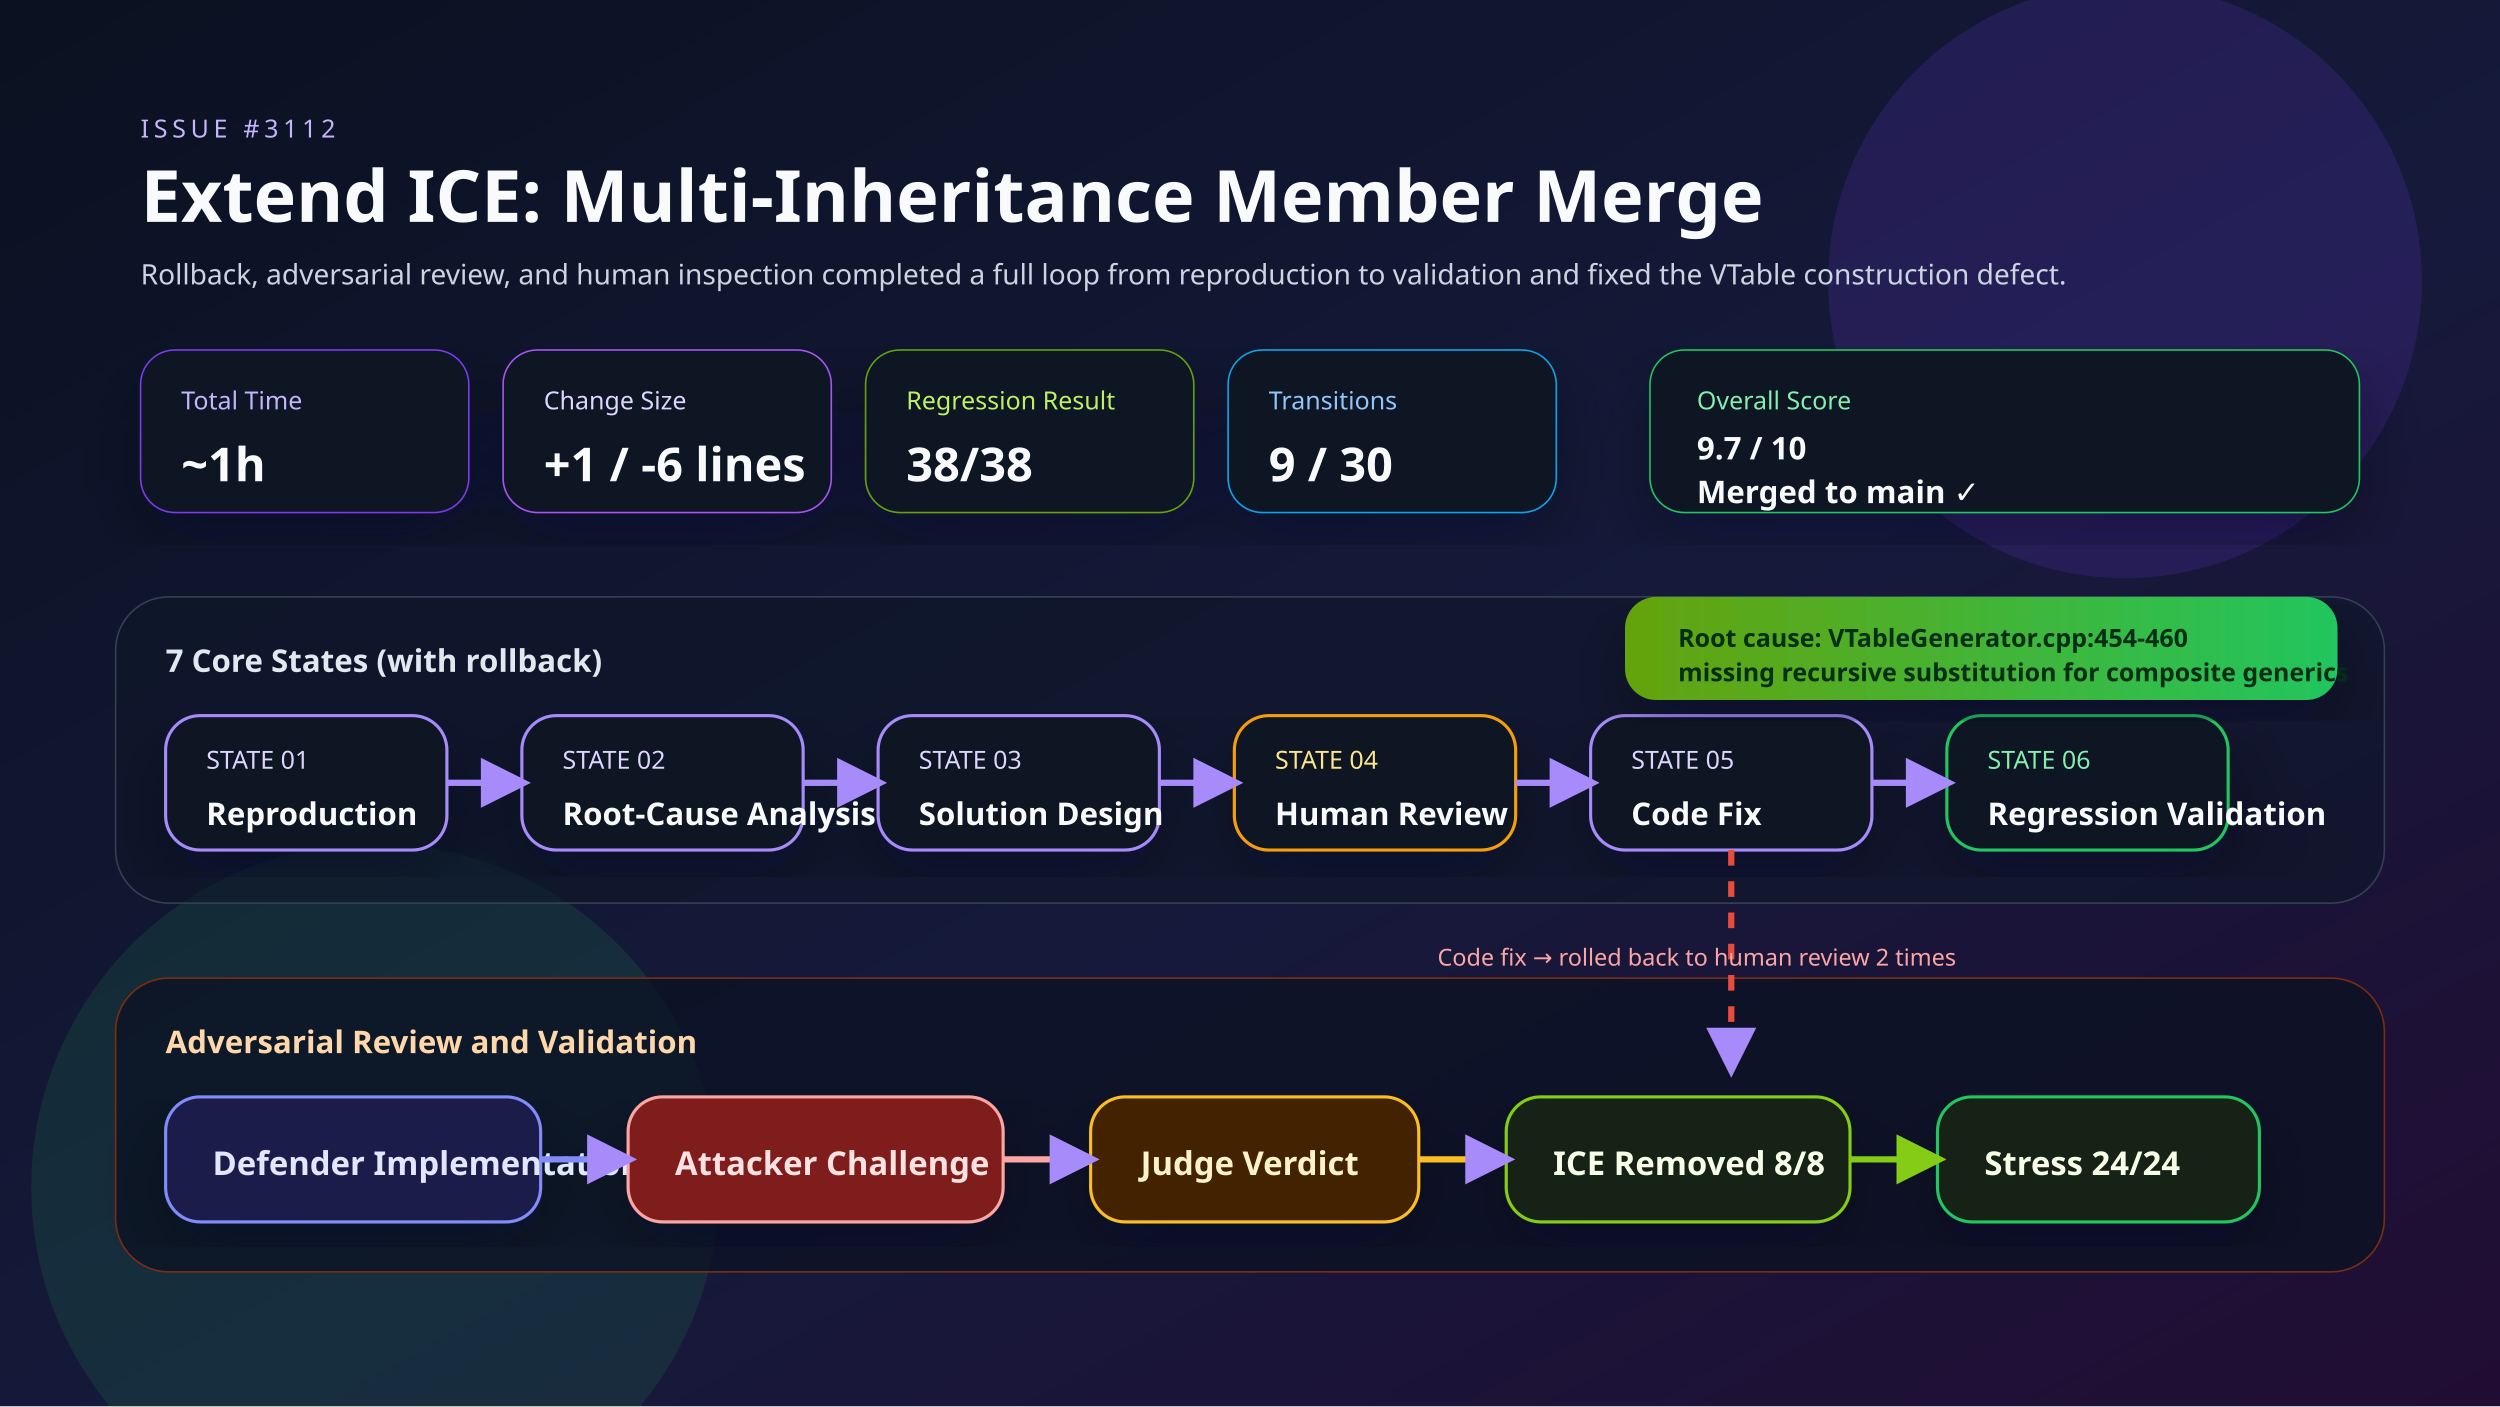
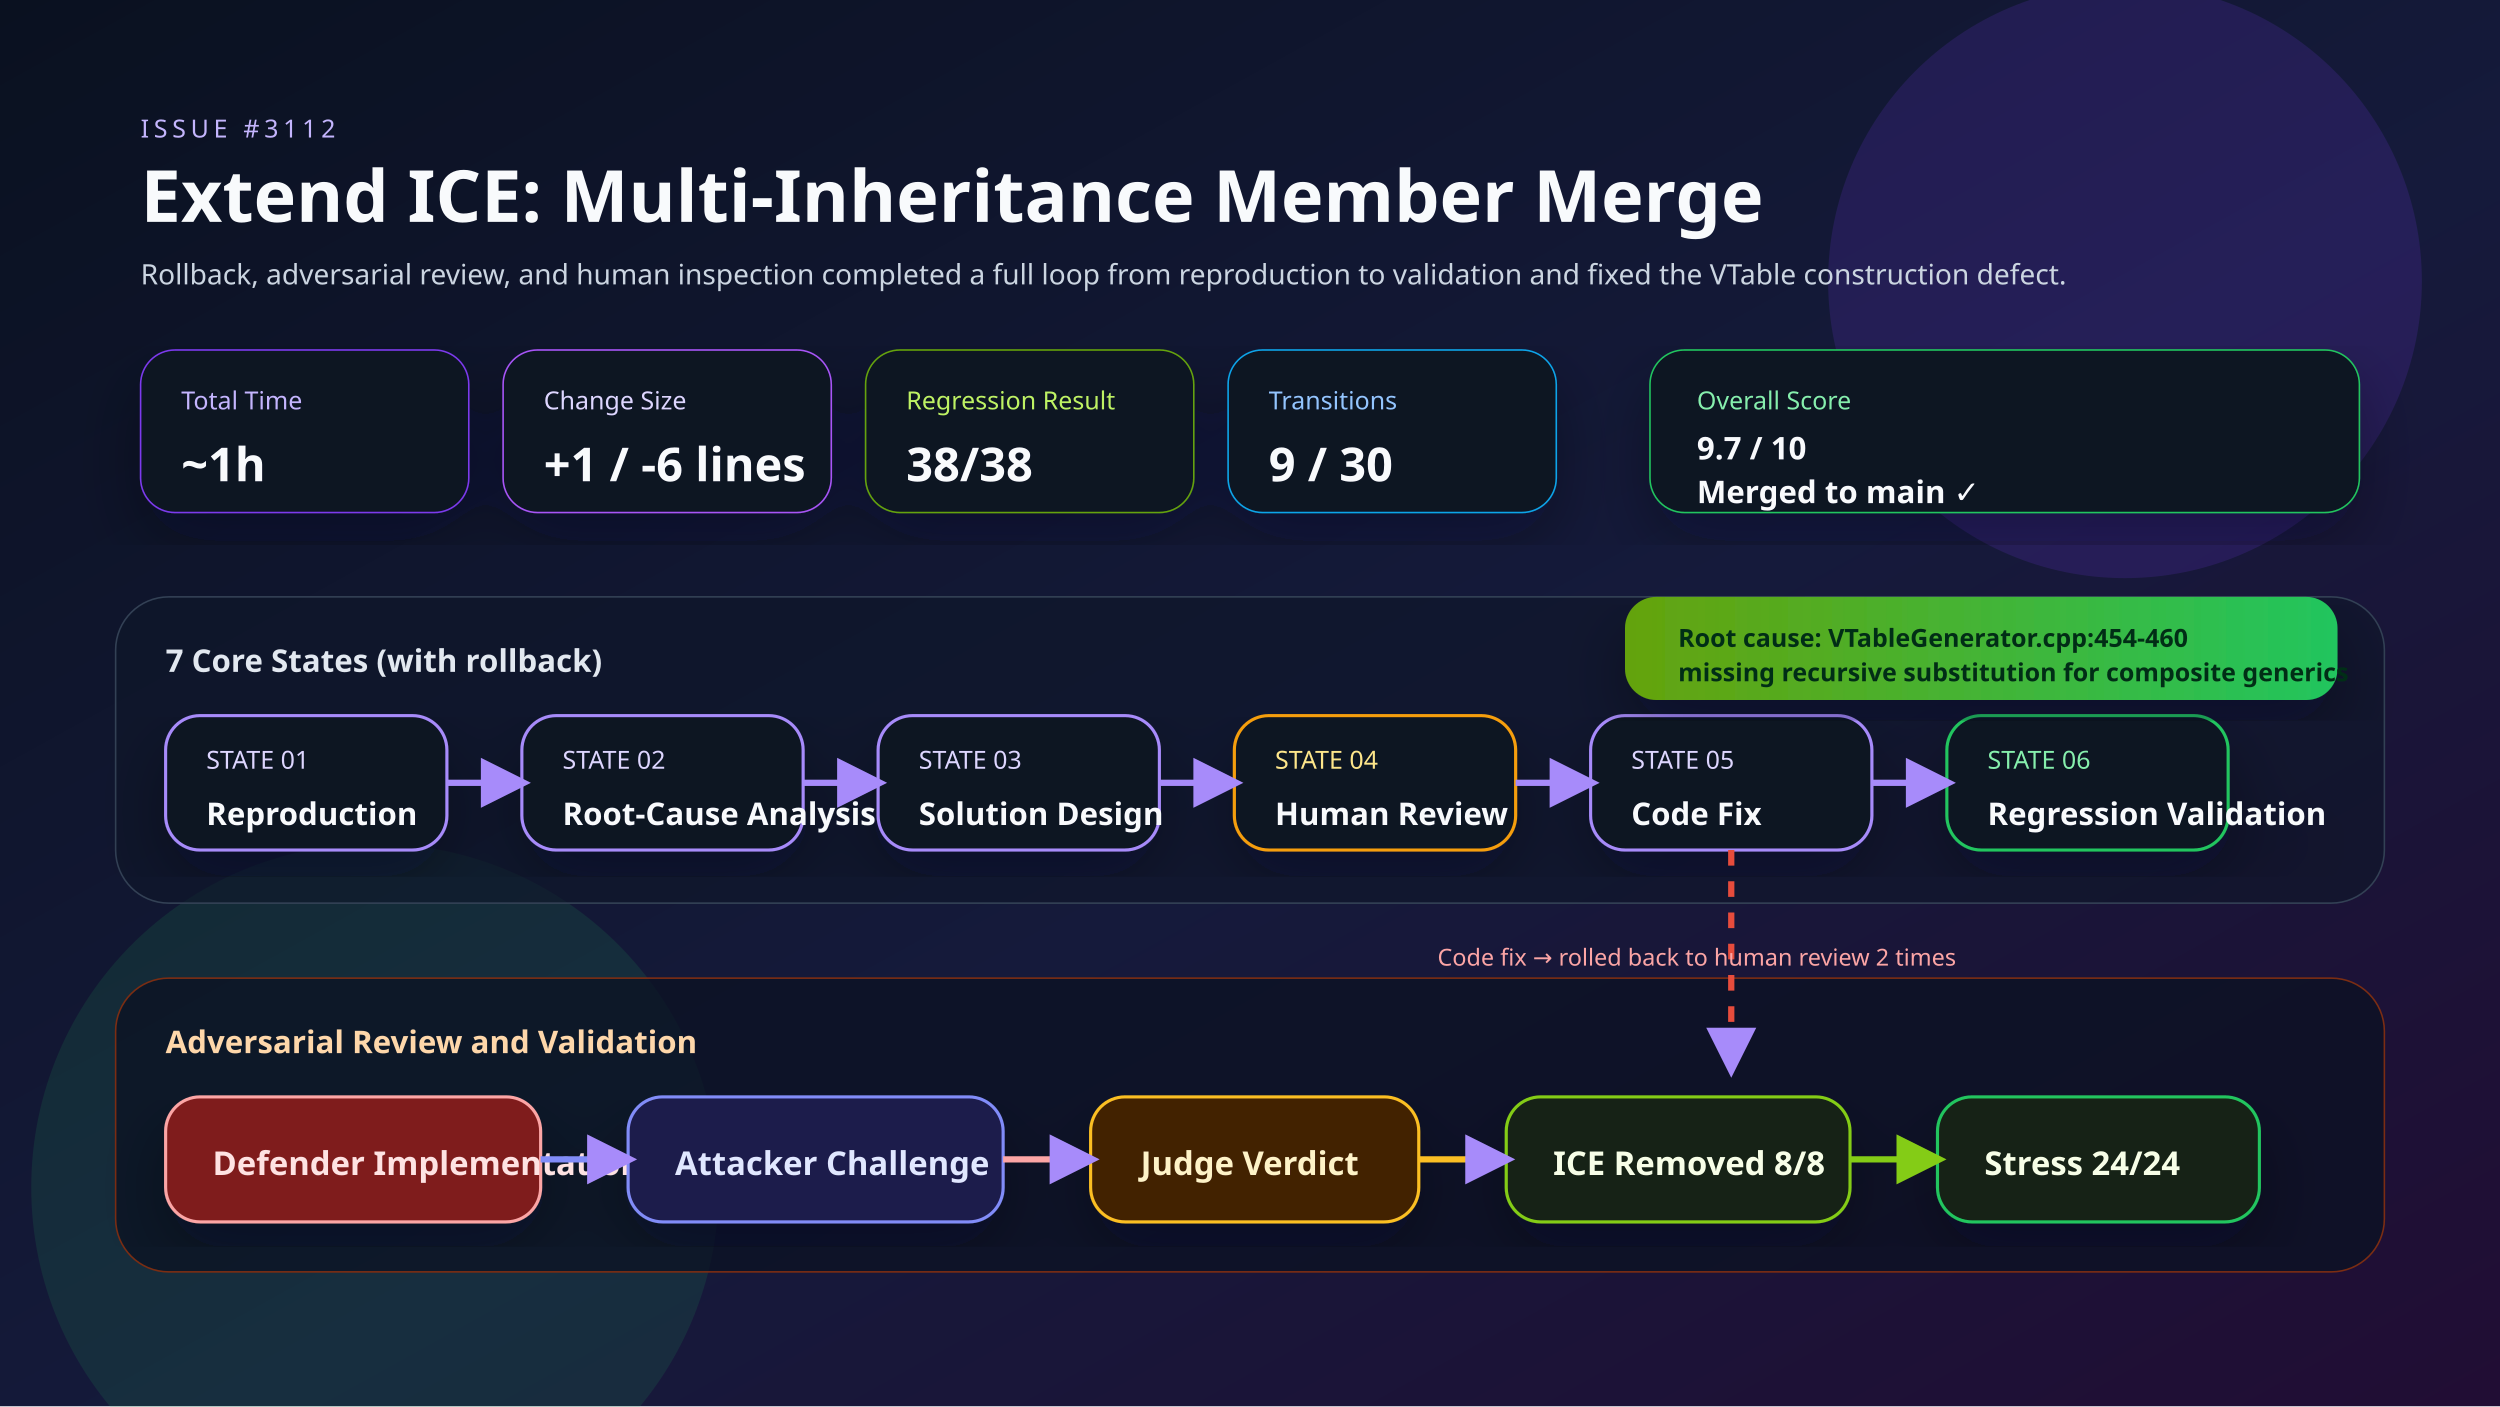
<svg xmlns="http://www.w3.org/2000/svg" viewBox="0 0 1600 900" role="img" aria-labelledby="title desc">
  <defs>
    <linearGradient id="bg3112" x1="0" y1="0" x2="1" y2="1">
      <stop offset="0%" stop-color="#0a1120" />
      <stop offset="55%" stop-color="#151a3b" />
      <stop offset="100%" stop-color="#210d34" />
    </linearGradient>
    <linearGradient id="auto3112" x1="0" y1="0" x2="1" y2="0">
      <stop offset="0%" stop-color="#65a30d" />
      <stop offset="100%" stop-color="#22c55e" />
    </linearGradient>
    <filter id="shadow3112" x="-20%" y="-20%" width="140%" height="140%">
      <feDropShadow dx="0" dy="18" stdDeviation="22" flood-color="#020617" flood-opacity="0.34" />
    </filter>
    <marker id="arrow3112" viewBox="0 0 10 10" refX="8.2" refY="5" markerWidth="8" markerHeight="8" orient="auto-start-reverse">
      <path d="M0,0 L10,5 L0,10 z" fill="#a78bfa" />
    </marker>
    <marker id="arrowAuto3112" viewBox="0 0 10 10" refX="8.2" refY="5" markerWidth="8" markerHeight="8" orient="auto-start-reverse">
      <path d="M0,0 L10,5 L0,10 z" fill="#84cc16" />
    </marker>
  </defs>
  <rect width="1600" height="900" fill="url(#bg3112)" />
  <circle cx="1360" cy="180" r="190" fill="#7c3aed" fill-opacity="0.16" />
  <circle cx="240" cy="760" r="220" fill="#22c55e" fill-opacity="0.12" />
  <text x="90" y="88" fill="#c4b5fd" font-size="16" font-family="Segoe UI, PingFang SC, Microsoft YaHei, sans-serif" letter-spacing="3">ISSUE #3112</text>
  <text x="90" y="142" fill="#f8fafc" font-size="46" font-weight="700" font-family="Segoe UI, PingFang SC, Microsoft YaHei, sans-serif">Extend ICE: Multi-Inheritance Member Merge</text>
  <text x="90" y="182" fill="#cbd5e1" font-size="18" font-family="Segoe UI, PingFang SC, Microsoft YaHei, sans-serif">Rollback, adversarial review, and human inspection completed a full loop from reproduction to validation and fixed the VTable construction defect.</text>
  <g filter="url(#shadow3112)">
    <rect x="90" y="224" width="210" height="104" rx="22" fill="#0b1223" stroke="#7c3aed" />
    <text x="116" y="262" fill="#c4b5fd" font-size="16" font-family="Segoe UI, PingFang SC, Microsoft YaHei, sans-serif">Total Time</text>
    <text x="116" y="308" fill="#f8fafc" font-size="30" font-weight="700" font-family="Segoe UI, PingFang SC, Microsoft YaHei, sans-serif">~1h</text>
    <rect x="322" y="224" width="210" height="104" rx="22" fill="#0b1223" stroke="#a855f7" />
    <text x="348" y="262" fill="#ddd6fe" font-size="16" font-family="Segoe UI, PingFang SC, Microsoft YaHei, sans-serif">Change Size</text>
    <text x="348" y="308" fill="#f8fafc" font-size="30" font-weight="700" font-family="Segoe UI, PingFang SC, Microsoft YaHei, sans-serif">+1 / -6 lines</text>
    <rect x="554" y="224" width="210" height="104" rx="22" fill="#0b1223" stroke="#65a30d" />
    <text x="580" y="262" fill="#bef264" font-size="16" font-family="Segoe UI, PingFang SC, Microsoft YaHei, sans-serif">Regression Result</text>
    <text x="580" y="308" fill="#f8fafc" font-size="30" font-weight="700" font-family="Segoe UI, PingFang SC, Microsoft YaHei, sans-serif">38/38</text>
    <rect x="786" y="224" width="210" height="104" rx="22" fill="#0b1223" stroke="#0ea5e9" />
    <text x="812" y="262" fill="#93c5fd" font-size="16" font-family="Segoe UI, PingFang SC, Microsoft YaHei, sans-serif">Transitions</text>
    <text x="812" y="308" fill="#f8fafc" font-size="30" font-weight="700" font-family="Segoe UI, PingFang SC, Microsoft YaHei, sans-serif">9 / 30</text>
  </g>
  <g filter="url(#shadow3112)">
    <rect x="1056" y="224" width="454" height="104" rx="22" fill="#0b1223" stroke="#22c55e" />
    <text x="1086" y="262" fill="#86efac" font-size="16" font-family="Segoe UI, PingFang SC, Microsoft YaHei, sans-serif">Overall Score</text>
    <text x="1086" y="294" fill="#f8fafc" font-size="20" font-weight="700" font-family="Segoe UI, PingFang SC, Microsoft YaHei, sans-serif">
      <tspan x="1086" y="294">9.7 / 10</tspan>
      <tspan x="1086" dy="28">Merged to main ✓</tspan>
    </text>
  </g>
  <rect x="74" y="382" width="1452" height="196" rx="34" fill="#0f172a" fill-opacity="0.64" stroke="#334155" />
  <text x="106" y="430" fill="#e2e8f0" font-size="20" font-weight="700" font-family="Segoe UI, PingFang SC, Microsoft YaHei, sans-serif">7 Core States (with rollback)</text>
  <g filter="url(#shadow3112)">
    <rect x="106" y="458" width="180" height="86" rx="22" fill="#0b1223" stroke="#a78bfa" stroke-width="2" />
    <text x="132" y="492" fill="#ddd6fe" font-size="16" font-family="Segoe UI, PingFang SC, Microsoft YaHei, sans-serif">STATE 01</text>
    <text x="132" y="528" fill="#f8fafc" font-size="20" font-weight="700" font-family="Segoe UI, PingFang SC, Microsoft YaHei, sans-serif">Reproduction</text>
    <rect x="334" y="458" width="180" height="86" rx="22" fill="#0b1223" stroke="#a78bfa" stroke-width="2" />
    <text x="360" y="492" fill="#ddd6fe" font-size="16" font-family="Segoe UI, PingFang SC, Microsoft YaHei, sans-serif">STATE 02</text>
    <text x="360" y="528" fill="#f8fafc" font-size="20" font-weight="700" font-family="Segoe UI, PingFang SC, Microsoft YaHei, sans-serif">Root-Cause Analysis</text>
    <rect x="562" y="458" width="180" height="86" rx="22" fill="#0b1223" stroke="#a78bfa" stroke-width="2" />
    <text x="588" y="492" fill="#ddd6fe" font-size="16" font-family="Segoe UI, PingFang SC, Microsoft YaHei, sans-serif">STATE 03</text>
    <text x="588" y="528" fill="#f8fafc" font-size="20" font-weight="700" font-family="Segoe UI, PingFang SC, Microsoft YaHei, sans-serif">Solution Design</text>
    <rect x="790" y="458" width="180" height="86" rx="22" fill="#0b1223" stroke="#f59e0b" stroke-width="2" />
    <text x="816" y="492" fill="#fde68a" font-size="16" font-family="Segoe UI, PingFang SC, Microsoft YaHei, sans-serif">STATE 04</text>
    <text x="816" y="528" fill="#f8fafc" font-size="20" font-weight="700" font-family="Segoe UI, PingFang SC, Microsoft YaHei, sans-serif">Human Review</text>
    <rect x="1018" y="458" width="180" height="86" rx="22" fill="#0b1223" stroke="#a78bfa" stroke-width="2" />
    <text x="1044" y="492" fill="#ddd6fe" font-size="16" font-family="Segoe UI, PingFang SC, Microsoft YaHei, sans-serif">STATE 05</text>
    <text x="1044" y="528" fill="#f8fafc" font-size="20" font-weight="700" font-family="Segoe UI, PingFang SC, Microsoft YaHei, sans-serif">Code Fix</text>
    <rect x="1246" y="458" width="180" height="86" rx="22" fill="#0b1223" stroke="#22c55e" stroke-width="2" />
    <text x="1272" y="492" fill="#86efac" font-size="16" font-family="Segoe UI, PingFang SC, Microsoft YaHei, sans-serif">STATE 06</text>
    <text x="1272" y="528" fill="#f8fafc" font-size="20" font-weight="700" font-family="Segoe UI, PingFang SC, Microsoft YaHei, sans-serif">Regression Validation</text>
  </g>
  <path d="M286 501H334" stroke="#a78bfa" stroke-width="4" marker-end="url(#arrow3112)" />
  <path d="M514 501H562" stroke="#a78bfa" stroke-width="4" marker-end="url(#arrow3112)" />
  <path d="M742 501H790" stroke="#a78bfa" stroke-width="4" marker-end="url(#arrow3112)" />
  <path d="M970 501H1018" stroke="#a78bfa" stroke-width="4" marker-end="url(#arrow3112)" />
  <path d="M1198 501H1246" stroke="#a78bfa" stroke-width="4" marker-end="url(#arrow3112)" />
  <rect x="74" y="626" width="1452" height="188" rx="34" fill="#0b1223" fill-opacity="0.76" stroke="#7c2d12" />
  <text x="106" y="674" fill="#fed7aa" font-size="20" font-weight="700" font-family="Segoe UI, PingFang SC, Microsoft YaHei, sans-serif">Adversarial Review and Validation</text>
  <g filter="url(#shadow3112)">
-     <rect x="106" y="702" width="240" height="80" rx="22" fill="#1e1b4b" stroke="#818cf8" stroke-width="2" />
-     <text x="136" y="752" fill="#e0e7ff" font-size="21" font-weight="700" font-family="Segoe UI, PingFang SC, Microsoft YaHei, sans-serif">Defender Implementation</text>
-     <rect x="402" y="702" width="240" height="80" rx="22" fill="#7f1d1d" stroke="#fca5a5" stroke-width="2" />
-     <text x="432" y="752" fill="#fee2e2" font-size="21" font-weight="700" font-family="Segoe UI, PingFang SC, Microsoft YaHei, sans-serif">Attacker Challenge</text>
+     <rect x="106" y="702" width="240" height="80" rx="22" fill="#7f1d1d" stroke="#fca5a5" stroke-width="2" />
+     <text x="136" y="752" fill="#fee2e2" font-size="21" font-weight="700" font-family="Segoe UI, PingFang SC, Microsoft YaHei, sans-serif">Defender Implementation</text>
+     <rect x="402" y="702" width="240" height="80" rx="22" fill="#1e1b4b" stroke="#818cf8" stroke-width="2" />
+     <text x="432" y="752" fill="#e0e7ff" font-size="21" font-weight="700" font-family="Segoe UI, PingFang SC, Microsoft YaHei, sans-serif">Attacker Challenge</text>
    <rect x="698" y="702" width="210" height="80" rx="22" fill="#422006" stroke="#fbbf24" stroke-width="2" />
    <text x="730" y="752" fill="#fef3c7" font-size="21" font-weight="700" font-family="Segoe UI, PingFang SC, Microsoft YaHei, sans-serif">Judge Verdict</text>
    <rect x="964" y="702" width="220" height="80" rx="22" fill="#142013" stroke="#84cc16" stroke-width="2" />
    <text x="994" y="752" fill="#f7fee7" font-size="21" font-weight="700" font-family="Segoe UI, PingFang SC, Microsoft YaHei, sans-serif">ICE Removed 8/8</text>
    <rect x="1240" y="702" width="206" height="80" rx="22" fill="#142013" stroke="#22c55e" stroke-width="2" />
    <text x="1270" y="752" fill="#f7fee7" font-size="21" font-weight="700" font-family="Segoe UI, PingFang SC, Microsoft YaHei, sans-serif">Stress 24/24</text>
  </g>
  <path d="M346 742H402" stroke="#818cf8" stroke-width="4" marker-end="url(#arrow3112)" />
  <path d="M642 742H698" stroke="#fca5a5" stroke-width="4" marker-end="url(#arrow3112)" />
  <path d="M908 742H964" stroke="#fbbf24" stroke-width="4" marker-end="url(#arrow3112)" />
  <path d="M1184 742H1240" stroke="#84cc16" stroke-width="4" marker-end="url(#arrowAuto3112)" />
  <path d="M1108 544V684" stroke="#e74c3c" stroke-width="4" stroke-dasharray="10 10" marker-end="url(#arrow3112)" />
  <text x="920" y="618" fill="#fca5a5" font-size="15" font-family="Segoe UI, PingFang SC, Microsoft YaHei, sans-serif">Code fix → rolled back to human review 2 times</text>
  <g filter="url(#shadow3112)">
    <rect x="1040" y="382" width="456" height="66" rx="20" fill="url(#auto3112)" />
    <text x="1074" y="414" fill="#052e16" font-size="16" font-weight="700" font-family="Segoe UI, PingFang SC, Microsoft YaHei, sans-serif">
      <tspan x="1074" y="414">Root cause: VTableGenerator.cpp:454-460</tspan>
      <tspan x="1074" dy="22">missing recursive substitution for composite generics</tspan>
    </text>
  </g>
</svg>
